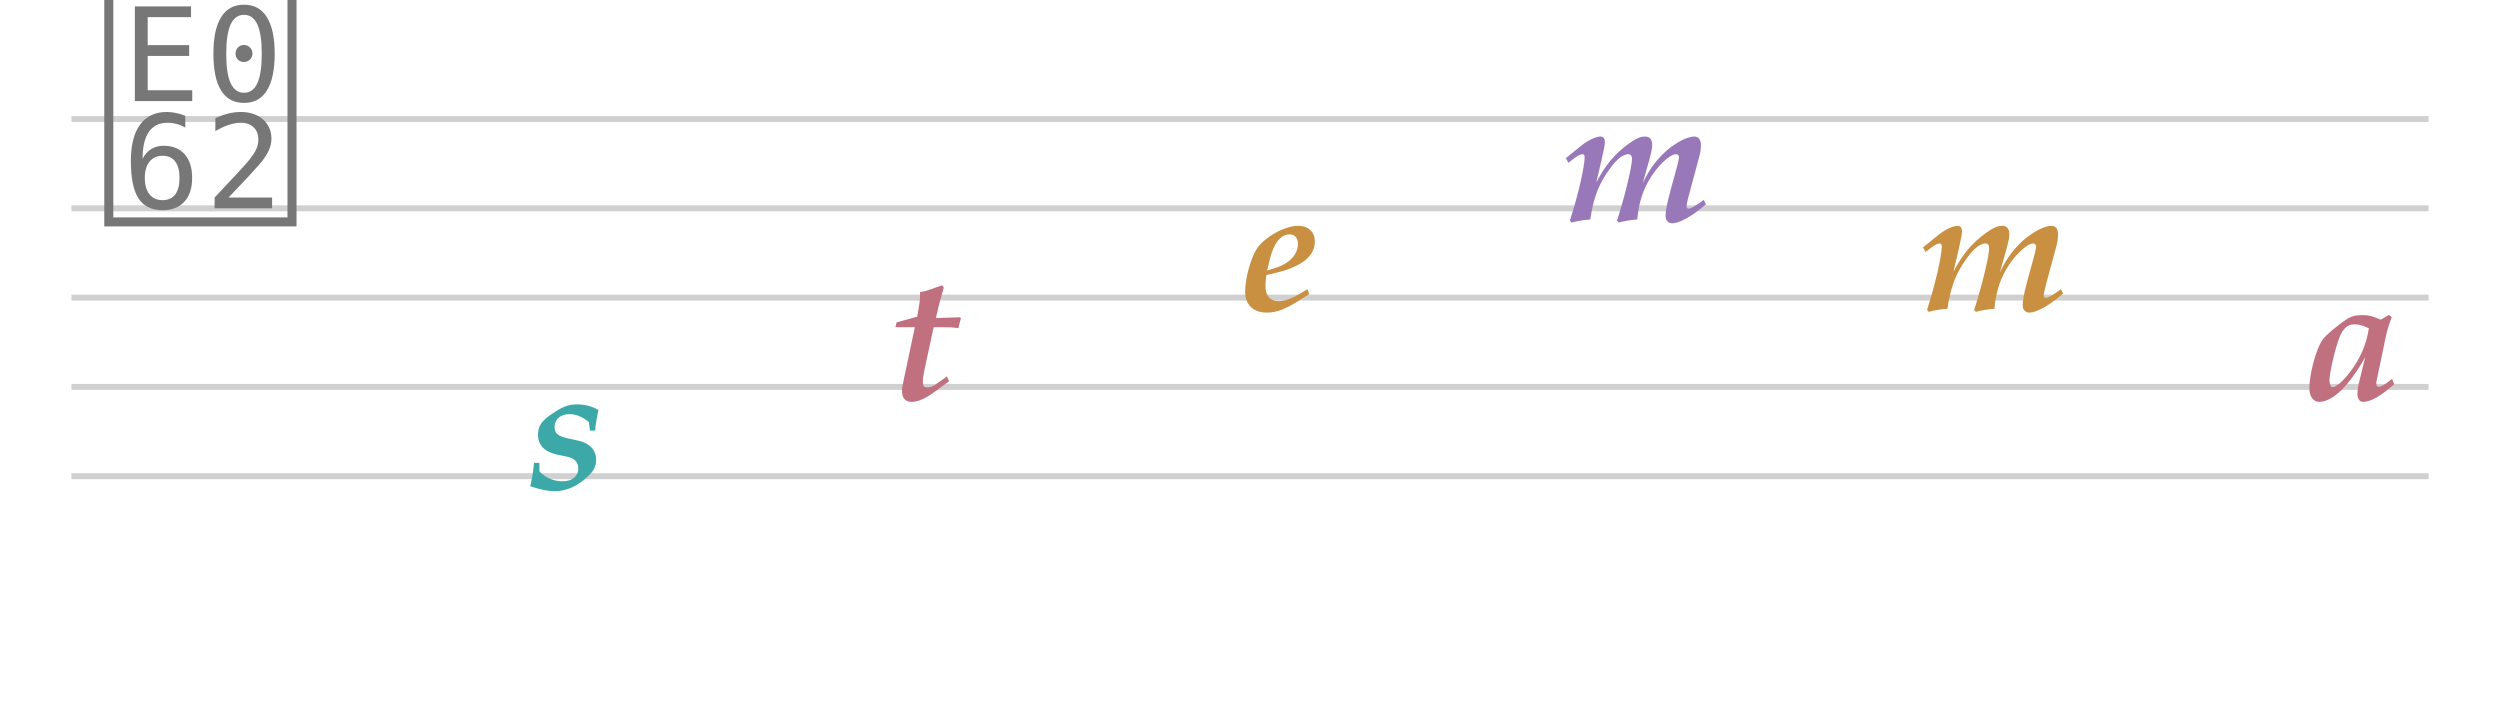
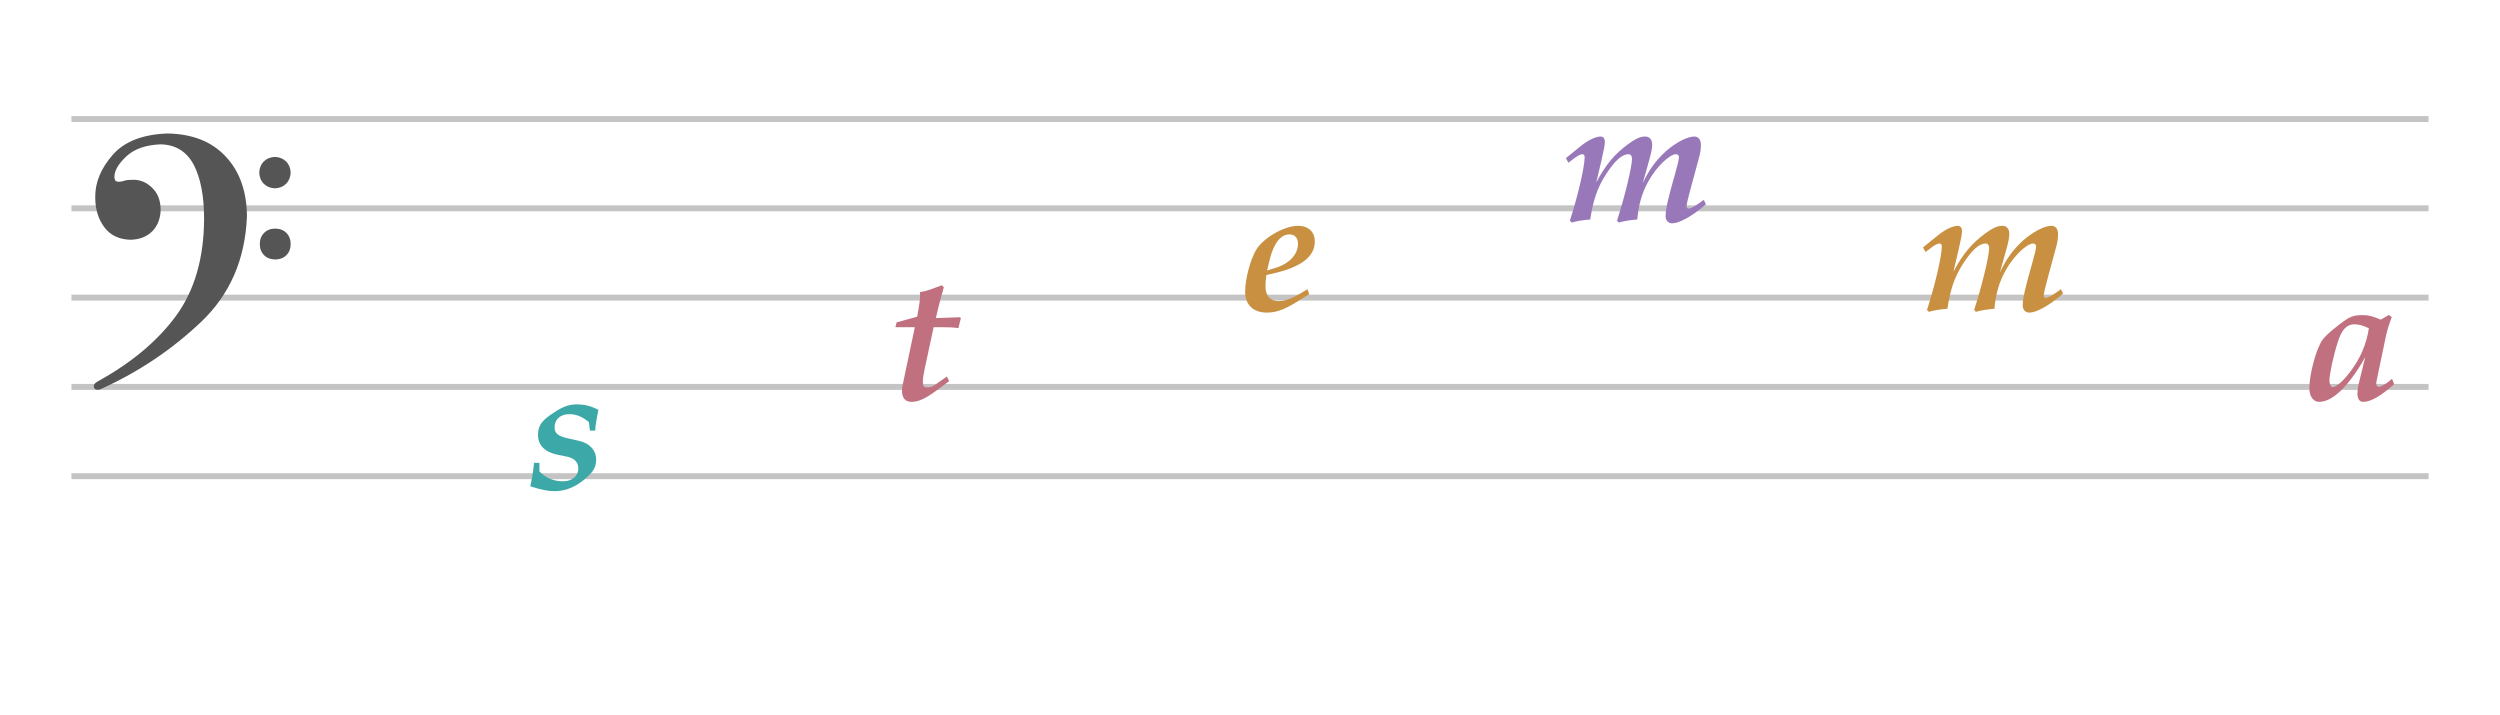
<svg xmlns="http://www.w3.org/2000/svg" width="420" height="120" viewBox="0 0 420 120">
-   <line x1="12" y1="20" x2="408" y2="20" stroke="#777" stroke-width="1.0" opacity="0.35" />
-   <line x1="12" y1="35" x2="408" y2="35" stroke="#777" stroke-width="1.0" opacity="0.35" />
-   <line x1="12" y1="50" x2="408" y2="50" stroke="#777" stroke-width="1.0" opacity="0.35" />
-   <line x1="12" y1="65" x2="408" y2="65" stroke="#777" stroke-width="1.0" opacity="0.35" />
-   <line x1="12" y1="80" x2="408" y2="80" stroke="#777" stroke-width="1.0" opacity="0.35" />
-   <text x="16" y="35" font-family="Bravura" font-size="48" fill="#777"></text>
+   <line x1="12" y1="20" x2="408" y2="20" stroke="#555" stroke-width="1.0" opacity="0.35" />
+   <line x1="12" y1="35" x2="408" y2="35" stroke="#555" stroke-width="1.0" opacity="0.35" />
+   <line x1="12" y1="50" x2="408" y2="50" stroke="#555" stroke-width="1.0" opacity="0.35" />
+   <line x1="12" y1="65" x2="408" y2="65" stroke="#555" stroke-width="1.0" opacity="0.35" />
+   <line x1="12" y1="80" x2="408" y2="80" stroke="#555" stroke-width="1.0" opacity="0.35" />
+   <g transform="translate(16,35) scale(0.048,-0.048)" fill="#555">
+     <path d="M252 262Q122 257 61 187Q-1 116 0 39Q0 -23 31 -65Q62 -108 123 -110Q171 -109 200 -80Q228 -51 229 -4Q228 45 199 72Q171 100 133 100Q113 100 103 97Q92 93 83 93Q73 93 70 98Q67 103 67 111Q68 144 110 183Q152 221 229 224Q308 222 345 152Q381 82 381 -37Q380 -243 283 -376Q186 -508 10 -605Q3 -609 -1 -613Q-5 -617 -5 -623Q-5 -628 -2 -631Q1 -635 8 -635Q16 -635 25 -630Q218 -542 370 -398Q522 -254 531 -28Q530 104 456 182Q383 260 252 262ZM629 180Q605 179 590 164Q575 149 574 125Q575 101 590 86Q605 71 629 70Q653 71 668 86Q683 101 684 125Q683 149 668 164Q653 179 629 180ZM630 -71Q606 -71 591 -86Q576 -101 576 -125Q576 -149 591 -164Q606 -179 630 -179Q654 -179 669 -164Q684 -149 684 -125Q684 -101 669 -86Q654 -71 630 -71Z" />
+   </g>
  <text x="95" y="82" font-family="Palatino Linotype, Palatino, Georgia, serif" font-size="30" font-style="italic" font-weight="600" fill="#3da8a8" text-anchor="middle">s</text>
  <text x="155" y="67" font-family="Palatino Linotype, Palatino, Georgia, serif" font-size="30" font-style="italic" font-weight="600" fill="#c0707e" text-anchor="middle">t</text>
  <text x="215" y="52" font-family="Palatino Linotype, Palatino, Georgia, serif" font-size="30" font-style="italic" font-weight="600" fill="#c89040" text-anchor="middle">e</text>
  <text x="275" y="37" font-family="Palatino Linotype, Palatino, Georgia, serif" font-size="30" font-style="italic" font-weight="600" fill="#9878b8" text-anchor="middle">m</text>
  <text x="335" y="52" font-family="Palatino Linotype, Palatino, Georgia, serif" font-size="30" font-style="italic" font-weight="600" fill="#c89040" text-anchor="middle">m</text>
  <text x="395" y="67" font-family="Palatino Linotype, Palatino, Georgia, serif" font-size="30" font-style="italic" font-weight="600" fill="#c0707e" text-anchor="middle">a</text>
</svg>
